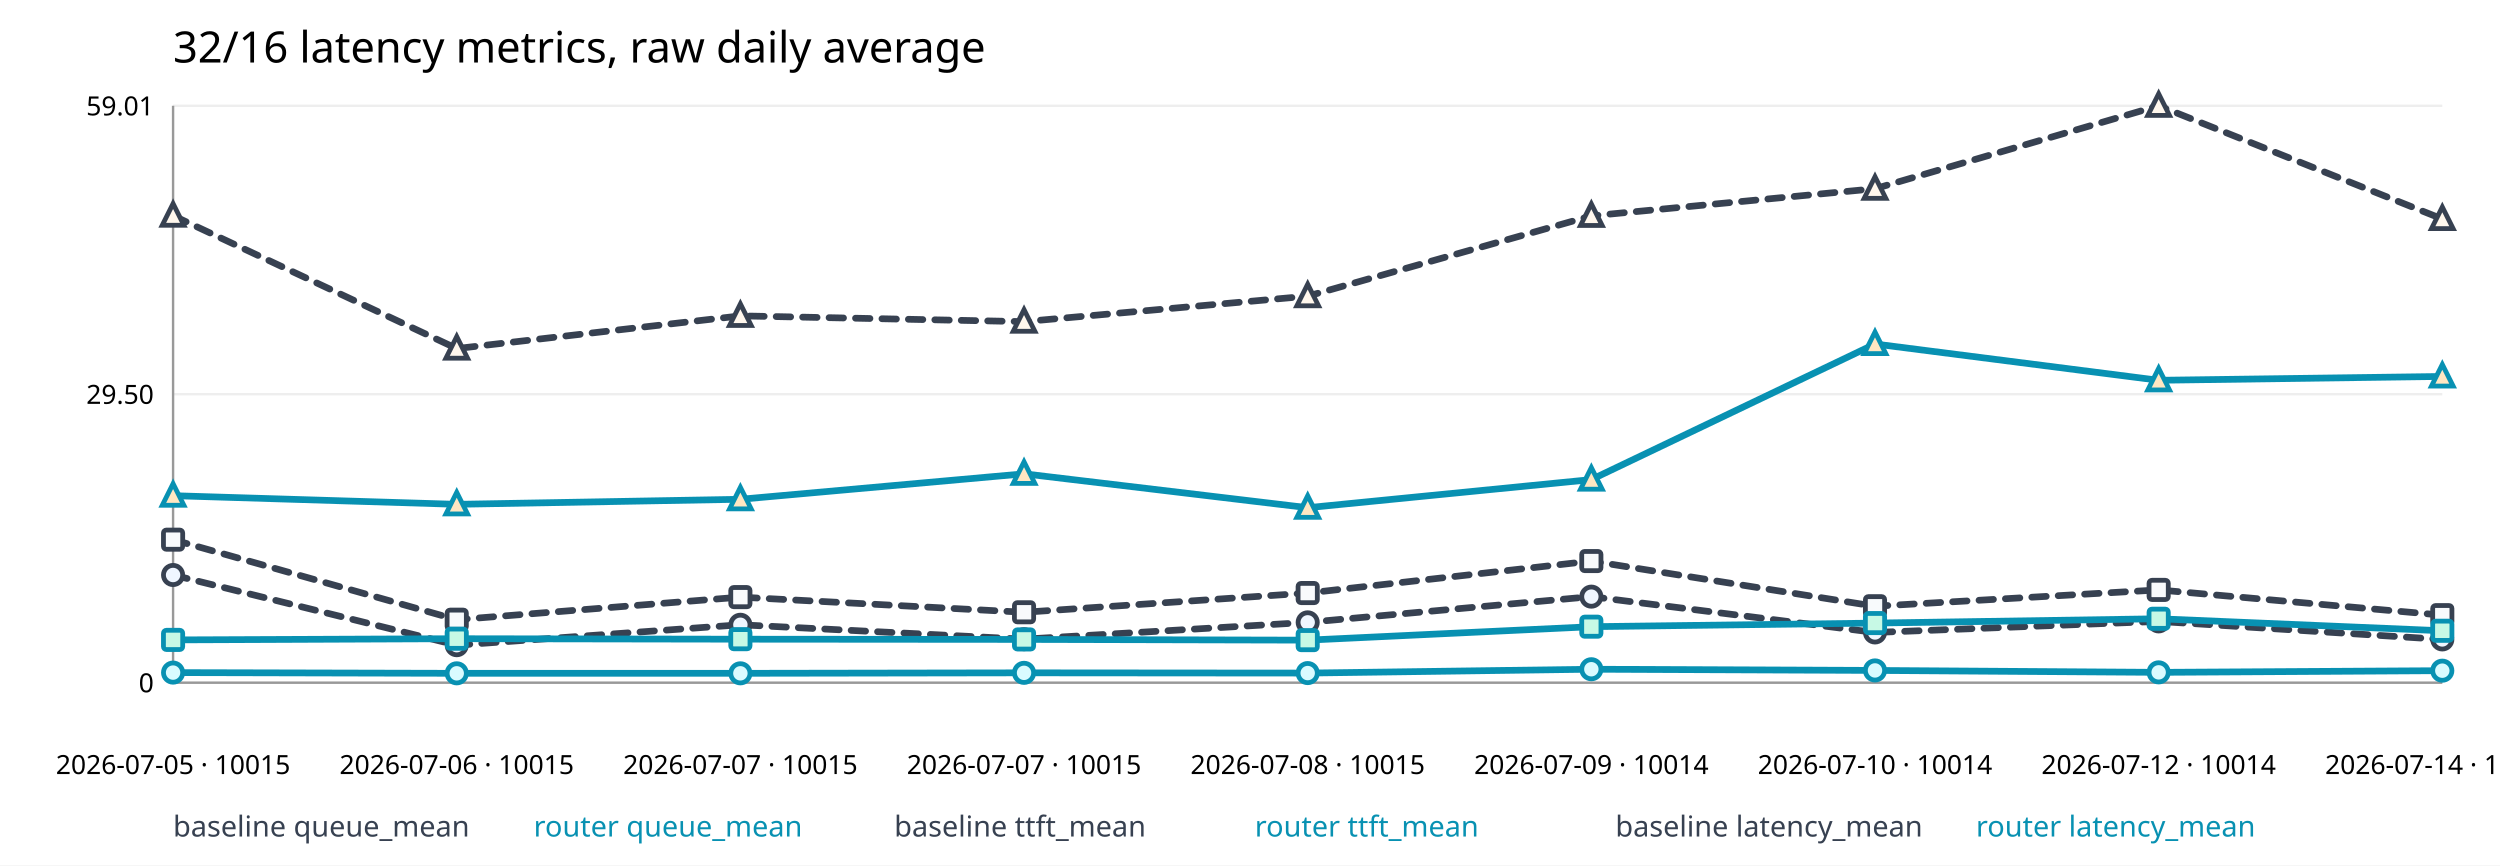
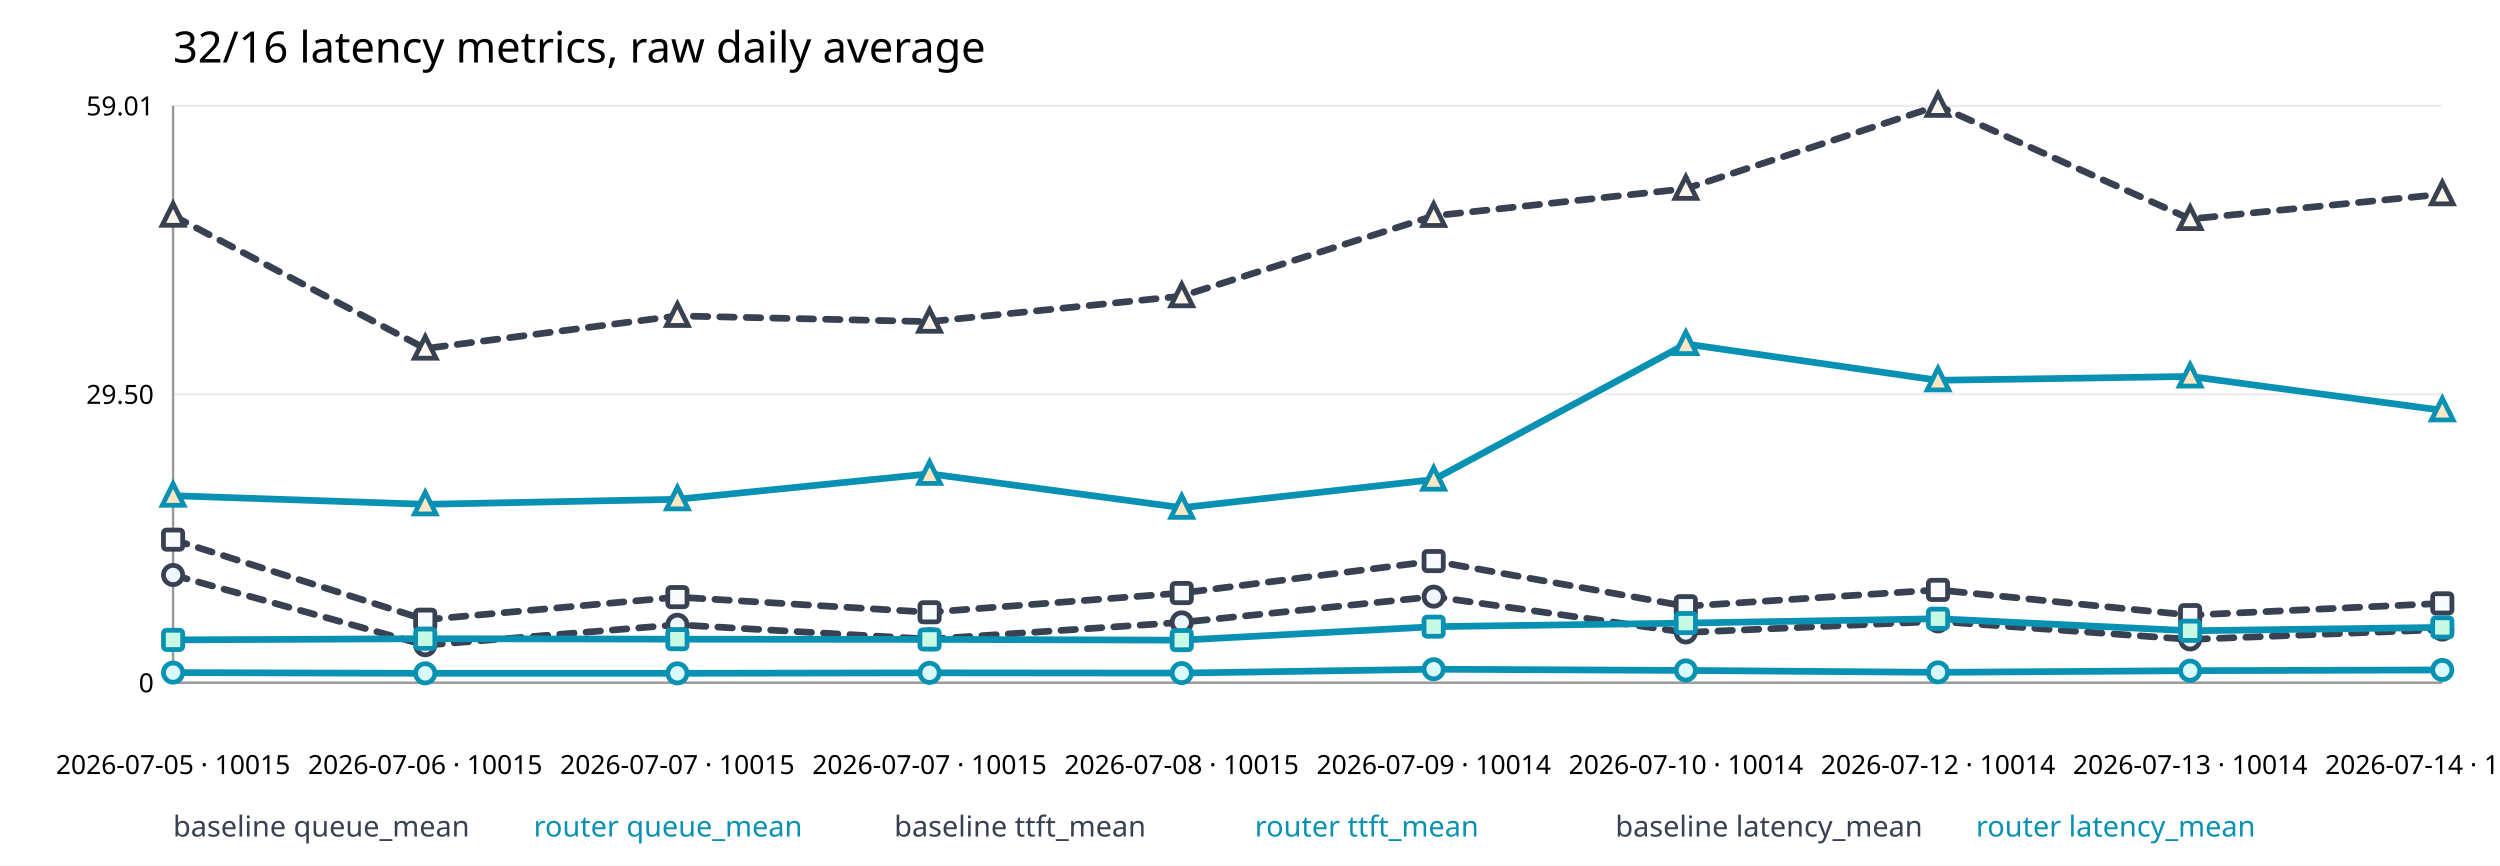
<svg xmlns="http://www.w3.org/2000/svg" width="1040" height="360" viewBox="0 0 1040 360">
  <rect width="100%" height="100%" fill="white" />
  <text x="72" y="26" font-size="18" font-family="sans-serif">32/16 latency metrics, raw daily average</text>
  <line x1="72" y1="284.0" x2="1016" y2="284.0" stroke="#eee" />
  <text x="64" y="288.0" text-anchor="end" font-size="11" font-family="sans-serif">0</text>
  <line x1="72" y1="164.0" x2="1016" y2="164.0" stroke="#eee" />
  <text x="64" y="168.0" text-anchor="end" font-size="11" font-family="sans-serif">29.50</text>
  <line x1="72" y1="44.0" x2="1016" y2="44.0" stroke="#eee" />
  <text x="64" y="48.0" text-anchor="end" font-size="11" font-family="sans-serif">59.01</text>
  <line x1="72" y1="284" x2="1016" y2="284" stroke="#999" />
  <line x1="72" y1="44" x2="72" y2="284" stroke="#999" />
  <text x="72.0" y="322" text-anchor="middle" font-size="11" font-family="sans-serif">2026-07-05 · 10015</text>
-   <text x="190.0" y="322" text-anchor="middle" font-size="11" font-family="sans-serif">2026-07-06 · 10015</text>
-   <text x="308.0" y="322" text-anchor="middle" font-size="11" font-family="sans-serif">2026-07-07 · 10015</text>
-   <text x="426.0" y="322" text-anchor="middle" font-size="11" font-family="sans-serif">2026-07-07 · 10015</text>
-   <text x="544.0" y="322" text-anchor="middle" font-size="11" font-family="sans-serif">2026-07-08 · 10015</text>
-   <text x="662.0" y="322" text-anchor="middle" font-size="11" font-family="sans-serif">2026-07-09 · 10014</text>
-   <text x="780.0" y="322" text-anchor="middle" font-size="11" font-family="sans-serif">2026-07-10 · 10014</text>
-   <text x="898.0" y="322" text-anchor="middle" font-size="11" font-family="sans-serif">2026-07-12 · 10014</text>
+   <text x="176.889" y="322" text-anchor="middle" font-size="11" font-family="sans-serif">2026-07-06 · 10015</text>
+   <text x="281.778" y="322" text-anchor="middle" font-size="11" font-family="sans-serif">2026-07-07 · 10015</text>
+   <text x="386.667" y="322" text-anchor="middle" font-size="11" font-family="sans-serif">2026-07-07 · 10015</text>
+   <text x="491.556" y="322" text-anchor="middle" font-size="11" font-family="sans-serif">2026-07-08 · 10015</text>
+   <text x="596.444" y="322" text-anchor="middle" font-size="11" font-family="sans-serif">2026-07-09 · 10014</text>
+   <text x="701.333" y="322" text-anchor="middle" font-size="11" font-family="sans-serif">2026-07-10 · 10014</text>
+   <text x="806.222" y="322" text-anchor="middle" font-size="11" font-family="sans-serif">2026-07-12 · 10014</text>
+   <text x="911.111" y="322" text-anchor="middle" font-size="11" font-family="sans-serif">2026-07-13 · 10014</text>
  <text x="1016.0" y="322" text-anchor="middle" font-size="11" font-family="sans-serif">2026-07-14 · 10014</text>
-   <polyline fill="none" stroke="#374151" stroke-width="2.8" stroke-linecap="round" stroke-linejoin="round" stroke-dasharray="6 5" points="72.0,239.2 190.0,268.4 308.0,259.9 426.0,265.9 544.0,258.9 662.0,248.2 780.0,263.1 898.0,258.5 1016.0,266.0" />
+   <polyline fill="none" stroke="#374151" stroke-width="2.8" stroke-linecap="round" stroke-linejoin="round" stroke-dasharray="6 5" points="72.0,239.2 176.9,268.4 281.8,259.9 386.7,265.9 491.6,258.9 596.4,248.2 701.3,263.1 806.2,258.5 911.1,266.0 1016.0,261.9" />
  <circle cx="72.0" cy="239.2" r="4" fill="#eff6ff" stroke="#374151" stroke-width="2" />
-   <circle cx="190.0" cy="268.4" r="4" fill="#eff6ff" stroke="#374151" stroke-width="2" />
-   <circle cx="308.0" cy="259.9" r="4" fill="#eff6ff" stroke="#374151" stroke-width="2" />
-   <circle cx="426.0" cy="265.9" r="4" fill="#eff6ff" stroke="#374151" stroke-width="2" />
-   <circle cx="544.0" cy="258.9" r="4" fill="#eff6ff" stroke="#374151" stroke-width="2" />
-   <circle cx="662.0" cy="248.2" r="4" fill="#eff6ff" stroke="#374151" stroke-width="2" />
-   <circle cx="780.0" cy="263.1" r="4" fill="#eff6ff" stroke="#374151" stroke-width="2" />
-   <circle cx="898.0" cy="258.5" r="4" fill="#eff6ff" stroke="#374151" stroke-width="2" />
-   <circle cx="1016.0" cy="266.0" r="4" fill="#eff6ff" stroke="#374151" stroke-width="2" />
+   <circle cx="176.9" cy="268.4" r="4" fill="#eff6ff" stroke="#374151" stroke-width="2" />
+   <circle cx="281.8" cy="259.9" r="4" fill="#eff6ff" stroke="#374151" stroke-width="2" />
+   <circle cx="386.7" cy="265.9" r="4" fill="#eff6ff" stroke="#374151" stroke-width="2" />
+   <circle cx="491.6" cy="258.9" r="4" fill="#eff6ff" stroke="#374151" stroke-width="2" />
+   <circle cx="596.4" cy="248.2" r="4" fill="#eff6ff" stroke="#374151" stroke-width="2" />
+   <circle cx="701.3" cy="263.1" r="4" fill="#eff6ff" stroke="#374151" stroke-width="2" />
+   <circle cx="806.2" cy="258.5" r="4" fill="#eff6ff" stroke="#374151" stroke-width="2" />
+   <circle cx="911.1" cy="266.0" r="4" fill="#eff6ff" stroke="#374151" stroke-width="2" />
+   <circle cx="1016.0" cy="261.9" r="4" fill="#eff6ff" stroke="#374151" stroke-width="2" />
  <text x="72" y="348" font-size="12" fill="#374151" font-family="sans-serif">baseline queue_mean</text>
-   <polyline fill="none" stroke="#0891b2" stroke-width="2.8" stroke-linecap="round" stroke-linejoin="round" points="72.0,279.8 190.0,280.1 308.0,280.1 426.0,279.9 544.0,280.0 662.0,278.4 780.0,278.9 898.0,279.7 1016.0,279.0" />
+   <polyline fill="none" stroke="#0891b2" stroke-width="2.8" stroke-linecap="round" stroke-linejoin="round" points="72.0,279.8 176.9,280.1 281.8,280.1 386.7,279.9 491.6,280.0 596.4,278.4 701.3,278.9 806.2,279.7 911.1,279.0 1016.0,278.7" />
  <circle cx="72.0" cy="279.8" r="4" fill="#d9fbff" stroke="#0891b2" stroke-width="2" />
-   <circle cx="190.0" cy="280.1" r="4" fill="#d9fbff" stroke="#0891b2" stroke-width="2" />
-   <circle cx="308.0" cy="280.1" r="4" fill="#d9fbff" stroke="#0891b2" stroke-width="2" />
-   <circle cx="426.0" cy="279.9" r="4" fill="#d9fbff" stroke="#0891b2" stroke-width="2" />
-   <circle cx="544.0" cy="280.0" r="4" fill="#d9fbff" stroke="#0891b2" stroke-width="2" />
-   <circle cx="662.0" cy="278.4" r="4" fill="#d9fbff" stroke="#0891b2" stroke-width="2" />
-   <circle cx="780.0" cy="278.9" r="4" fill="#d9fbff" stroke="#0891b2" stroke-width="2" />
-   <circle cx="898.0" cy="279.7" r="4" fill="#d9fbff" stroke="#0891b2" stroke-width="2" />
-   <circle cx="1016.0" cy="279.0" r="4" fill="#d9fbff" stroke="#0891b2" stroke-width="2" />
+   <circle cx="176.9" cy="280.1" r="4" fill="#d9fbff" stroke="#0891b2" stroke-width="2" />
+   <circle cx="281.8" cy="280.1" r="4" fill="#d9fbff" stroke="#0891b2" stroke-width="2" />
+   <circle cx="386.7" cy="279.9" r="4" fill="#d9fbff" stroke="#0891b2" stroke-width="2" />
+   <circle cx="491.6" cy="280.0" r="4" fill="#d9fbff" stroke="#0891b2" stroke-width="2" />
+   <circle cx="596.4" cy="278.4" r="4" fill="#d9fbff" stroke="#0891b2" stroke-width="2" />
+   <circle cx="701.3" cy="278.9" r="4" fill="#d9fbff" stroke="#0891b2" stroke-width="2" />
+   <circle cx="806.2" cy="279.7" r="4" fill="#d9fbff" stroke="#0891b2" stroke-width="2" />
+   <circle cx="911.1" cy="279.0" r="4" fill="#d9fbff" stroke="#0891b2" stroke-width="2" />
+   <circle cx="1016.0" cy="278.7" r="4" fill="#d9fbff" stroke="#0891b2" stroke-width="2" />
  <text x="222" y="348" font-size="12" fill="#0891b2" font-family="sans-serif">router queue_mean</text>
-   <polyline fill="none" stroke="#374151" stroke-width="2.8" stroke-linecap="round" stroke-linejoin="round" stroke-dasharray="6 5" points="72.0,224.5 190.0,257.8 308.0,248.4 426.0,254.7 544.0,246.7 662.0,233.4 780.0,252.2 898.0,245.4 1016.0,255.9" />
+   <polyline fill="none" stroke="#374151" stroke-width="2.8" stroke-linecap="round" stroke-linejoin="round" stroke-dasharray="6 5" points="72.0,224.5 176.9,257.8 281.8,248.4 386.7,254.7 491.6,246.7 596.4,233.4 701.3,252.2 806.2,245.4 911.1,255.9 1016.0,251.0" />
  <rect x="68.0" y="220.5" width="8" height="8" rx="1.2" fill="#f8fafc" stroke="#374151" stroke-width="2" />
-   <rect x="186.0" y="253.8" width="8" height="8" rx="1.2" fill="#f8fafc" stroke="#374151" stroke-width="2" />
-   <rect x="304.0" y="244.4" width="8" height="8" rx="1.2" fill="#f8fafc" stroke="#374151" stroke-width="2" />
-   <rect x="422.0" y="250.7" width="8" height="8" rx="1.2" fill="#f8fafc" stroke="#374151" stroke-width="2" />
-   <rect x="540.0" y="242.7" width="8" height="8" rx="1.2" fill="#f8fafc" stroke="#374151" stroke-width="2" />
-   <rect x="658.0" y="229.4" width="8" height="8" rx="1.2" fill="#f8fafc" stroke="#374151" stroke-width="2" />
-   <rect x="776.0" y="248.2" width="8" height="8" rx="1.2" fill="#f8fafc" stroke="#374151" stroke-width="2" />
-   <rect x="894.0" y="241.4" width="8" height="8" rx="1.2" fill="#f8fafc" stroke="#374151" stroke-width="2" />
-   <rect x="1012.0" y="251.9" width="8" height="8" rx="1.2" fill="#f8fafc" stroke="#374151" stroke-width="2" />
+   <rect x="172.9" y="253.8" width="8" height="8" rx="1.2" fill="#f8fafc" stroke="#374151" stroke-width="2" />
+   <rect x="277.8" y="244.4" width="8" height="8" rx="1.2" fill="#f8fafc" stroke="#374151" stroke-width="2" />
+   <rect x="382.7" y="250.7" width="8" height="8" rx="1.2" fill="#f8fafc" stroke="#374151" stroke-width="2" />
+   <rect x="487.6" y="242.7" width="8" height="8" rx="1.2" fill="#f8fafc" stroke="#374151" stroke-width="2" />
+   <rect x="592.4" y="229.4" width="8" height="8" rx="1.2" fill="#f8fafc" stroke="#374151" stroke-width="2" />
+   <rect x="697.3" y="248.2" width="8" height="8" rx="1.2" fill="#f8fafc" stroke="#374151" stroke-width="2" />
+   <rect x="802.2" y="241.4" width="8" height="8" rx="1.2" fill="#f8fafc" stroke="#374151" stroke-width="2" />
+   <rect x="907.1" y="251.9" width="8" height="8" rx="1.2" fill="#f8fafc" stroke="#374151" stroke-width="2" />
+   <rect x="1012.0" y="247.0" width="8" height="8" rx="1.2" fill="#f8fafc" stroke="#374151" stroke-width="2" />
  <text x="372" y="348" font-size="12" fill="#374151" font-family="sans-serif">baseline ttft_mean</text>
-   <polyline fill="none" stroke="#0891b2" stroke-width="2.8" stroke-linecap="round" stroke-linejoin="round" points="72.0,266.2 190.0,265.7 308.0,265.9 426.0,266.0 544.0,266.3 662.0,260.7 780.0,259.2 898.0,257.4 1016.0,262.4" />
+   <polyline fill="none" stroke="#0891b2" stroke-width="2.8" stroke-linecap="round" stroke-linejoin="round" points="72.0,266.2 176.9,265.7 281.8,265.9 386.7,266.0 491.6,266.3 596.4,260.7 701.3,259.2 806.2,257.4 911.1,262.4 1016.0,261.0" />
  <rect x="68.0" y="262.2" width="8" height="8" rx="1.2" fill="#c7f9e5" stroke="#0891b2" stroke-width="2" />
-   <rect x="186.0" y="261.7" width="8" height="8" rx="1.2" fill="#c7f9e5" stroke="#0891b2" stroke-width="2" />
-   <rect x="304.0" y="261.9" width="8" height="8" rx="1.2" fill="#c7f9e5" stroke="#0891b2" stroke-width="2" />
-   <rect x="422.0" y="262.0" width="8" height="8" rx="1.2" fill="#c7f9e5" stroke="#0891b2" stroke-width="2" />
-   <rect x="540.0" y="262.3" width="8" height="8" rx="1.2" fill="#c7f9e5" stroke="#0891b2" stroke-width="2" />
-   <rect x="658.0" y="256.7" width="8" height="8" rx="1.2" fill="#c7f9e5" stroke="#0891b2" stroke-width="2" />
-   <rect x="776.0" y="255.2" width="8" height="8" rx="1.2" fill="#c7f9e5" stroke="#0891b2" stroke-width="2" />
-   <rect x="894.0" y="253.4" width="8" height="8" rx="1.2" fill="#c7f9e5" stroke="#0891b2" stroke-width="2" />
-   <rect x="1012.0" y="258.4" width="8" height="8" rx="1.2" fill="#c7f9e5" stroke="#0891b2" stroke-width="2" />
+   <rect x="172.9" y="261.7" width="8" height="8" rx="1.2" fill="#c7f9e5" stroke="#0891b2" stroke-width="2" />
+   <rect x="277.8" y="261.9" width="8" height="8" rx="1.2" fill="#c7f9e5" stroke="#0891b2" stroke-width="2" />
+   <rect x="382.7" y="262.0" width="8" height="8" rx="1.2" fill="#c7f9e5" stroke="#0891b2" stroke-width="2" />
+   <rect x="487.6" y="262.3" width="8" height="8" rx="1.2" fill="#c7f9e5" stroke="#0891b2" stroke-width="2" />
+   <rect x="592.4" y="256.7" width="8" height="8" rx="1.2" fill="#c7f9e5" stroke="#0891b2" stroke-width="2" />
+   <rect x="697.3" y="255.2" width="8" height="8" rx="1.2" fill="#c7f9e5" stroke="#0891b2" stroke-width="2" />
+   <rect x="802.2" y="253.4" width="8" height="8" rx="1.2" fill="#c7f9e5" stroke="#0891b2" stroke-width="2" />
+   <rect x="907.1" y="258.4" width="8" height="8" rx="1.2" fill="#c7f9e5" stroke="#0891b2" stroke-width="2" />
+   <rect x="1012.0" y="257.0" width="8" height="8" rx="1.2" fill="#c7f9e5" stroke="#0891b2" stroke-width="2" />
  <text x="522" y="348" font-size="12" fill="#0891b2" font-family="sans-serif">router ttft_mean</text>
-   <polyline fill="none" stroke="#374151" stroke-width="2.8" stroke-linecap="round" stroke-linejoin="round" stroke-dasharray="6 5" points="72.0,89.7 190.0,145.0 308.0,131.4 426.0,133.8 544.0,123.2 662.0,89.8 780.0,78.5 898.0,44.0 1016.0,91.1" />
+   <polyline fill="none" stroke="#374151" stroke-width="2.8" stroke-linecap="round" stroke-linejoin="round" stroke-dasharray="6 5" points="72.0,89.7 176.9,145.0 281.8,131.4 386.7,133.8 491.6,123.2 596.4,89.8 701.3,78.5 806.2,44.0 911.1,91.1 1016.0,80.8" />
  <polygon points="72.0,84.7 67.5,93.7 76.5,93.7" fill="#fff7ed" stroke="#374151" stroke-width="2" />
-   <polygon points="190.0,140.0 185.5,149.0 194.5,149.0" fill="#fff7ed" stroke="#374151" stroke-width="2" />
-   <polygon points="308.0,126.4 303.5,135.4 312.5,135.4" fill="#fff7ed" stroke="#374151" stroke-width="2" />
-   <polygon points="426.0,128.8 421.5,137.8 430.5,137.8" fill="#fff7ed" stroke="#374151" stroke-width="2" />
-   <polygon points="544.0,118.2 539.5,127.2 548.5,127.2" fill="#fff7ed" stroke="#374151" stroke-width="2" />
-   <polygon points="662.0,84.8 657.5,93.8 666.5,93.8" fill="#fff7ed" stroke="#374151" stroke-width="2" />
-   <polygon points="780.0,73.5 775.5,82.5 784.5,82.5" fill="#fff7ed" stroke="#374151" stroke-width="2" />
-   <polygon points="898.0,39.0 893.5,48.0 902.5,48.0" fill="#fff7ed" stroke="#374151" stroke-width="2" />
-   <polygon points="1016.0,86.1 1011.5,95.1 1020.5,95.1" fill="#fff7ed" stroke="#374151" stroke-width="2" />
+   <polygon points="176.9,140.0 172.4,149.0 181.4,149.0" fill="#fff7ed" stroke="#374151" stroke-width="2" />
+   <polygon points="281.8,126.4 277.3,135.4 286.3,135.4" fill="#fff7ed" stroke="#374151" stroke-width="2" />
+   <polygon points="386.7,128.8 382.2,137.8 391.2,137.8" fill="#fff7ed" stroke="#374151" stroke-width="2" />
+   <polygon points="491.6,118.2 487.1,127.2 496.1,127.2" fill="#fff7ed" stroke="#374151" stroke-width="2" />
+   <polygon points="596.4,84.8 591.9,93.8 600.9,93.8" fill="#fff7ed" stroke="#374151" stroke-width="2" />
+   <polygon points="701.3,73.5 696.8,82.5 705.8,82.5" fill="#fff7ed" stroke="#374151" stroke-width="2" />
+   <polygon points="806.2,39.0 801.7,48.0 810.7,48.0" fill="#fff7ed" stroke="#374151" stroke-width="2" />
+   <polygon points="911.1,86.1 906.6,95.1 915.6,95.1" fill="#fff7ed" stroke="#374151" stroke-width="2" />
+   <polygon points="1016.0,75.8 1011.5,84.8 1020.5,84.8" fill="#fff7ed" stroke="#374151" stroke-width="2" />
  <text x="672" y="348" font-size="12" fill="#374151" font-family="sans-serif">baseline latency_mean</text>
-   <polyline fill="none" stroke="#0891b2" stroke-width="2.8" stroke-linecap="round" stroke-linejoin="round" points="72.0,206.2 190.0,209.8 308.0,207.7 426.0,197.1 544.0,211.2 662.0,199.5 780.0,143.1 898.0,158.2 1016.0,156.6" />
+   <polyline fill="none" stroke="#0891b2" stroke-width="2.8" stroke-linecap="round" stroke-linejoin="round" points="72.0,206.2 176.9,209.8 281.8,207.7 386.7,197.1 491.6,211.2 596.4,199.5 701.3,143.1 806.2,158.2 911.1,156.6 1016.0,170.7" />
  <polygon points="72.0,201.2 67.5,210.2 76.5,210.2" fill="#ffe7c2" stroke="#0891b2" stroke-width="2" />
-   <polygon points="190.0,204.8 185.5,213.8 194.5,213.8" fill="#ffe7c2" stroke="#0891b2" stroke-width="2" />
-   <polygon points="308.0,202.7 303.5,211.7 312.5,211.7" fill="#ffe7c2" stroke="#0891b2" stroke-width="2" />
-   <polygon points="426.0,192.1 421.5,201.1 430.5,201.1" fill="#ffe7c2" stroke="#0891b2" stroke-width="2" />
-   <polygon points="544.0,206.2 539.5,215.2 548.5,215.2" fill="#ffe7c2" stroke="#0891b2" stroke-width="2" />
-   <polygon points="662.0,194.5 657.5,203.5 666.5,203.5" fill="#ffe7c2" stroke="#0891b2" stroke-width="2" />
-   <polygon points="780.0,138.1 775.5,147.1 784.5,147.1" fill="#ffe7c2" stroke="#0891b2" stroke-width="2" />
-   <polygon points="898.0,153.2 893.5,162.2 902.5,162.2" fill="#ffe7c2" stroke="#0891b2" stroke-width="2" />
-   <polygon points="1016.0,151.6 1011.5,160.6 1020.5,160.6" fill="#ffe7c2" stroke="#0891b2" stroke-width="2" />
+   <polygon points="176.9,204.8 172.4,213.8 181.4,213.8" fill="#ffe7c2" stroke="#0891b2" stroke-width="2" />
+   <polygon points="281.8,202.7 277.3,211.7 286.3,211.7" fill="#ffe7c2" stroke="#0891b2" stroke-width="2" />
+   <polygon points="386.7,192.1 382.2,201.1 391.2,201.1" fill="#ffe7c2" stroke="#0891b2" stroke-width="2" />
+   <polygon points="491.6,206.2 487.1,215.2 496.1,215.2" fill="#ffe7c2" stroke="#0891b2" stroke-width="2" />
+   <polygon points="596.4,194.5 591.9,203.5 600.9,203.5" fill="#ffe7c2" stroke="#0891b2" stroke-width="2" />
+   <polygon points="701.3,138.1 696.8,147.1 705.8,147.1" fill="#ffe7c2" stroke="#0891b2" stroke-width="2" />
+   <polygon points="806.2,153.2 801.7,162.2 810.7,162.2" fill="#ffe7c2" stroke="#0891b2" stroke-width="2" />
+   <polygon points="911.1,151.6 906.6,160.6 915.6,160.6" fill="#ffe7c2" stroke="#0891b2" stroke-width="2" />
+   <polygon points="1016.0,165.7 1011.5,174.7 1020.5,174.7" fill="#ffe7c2" stroke="#0891b2" stroke-width="2" />
  <text x="822" y="348" font-size="12" fill="#0891b2" font-family="sans-serif">router latency_mean</text>
</svg>
